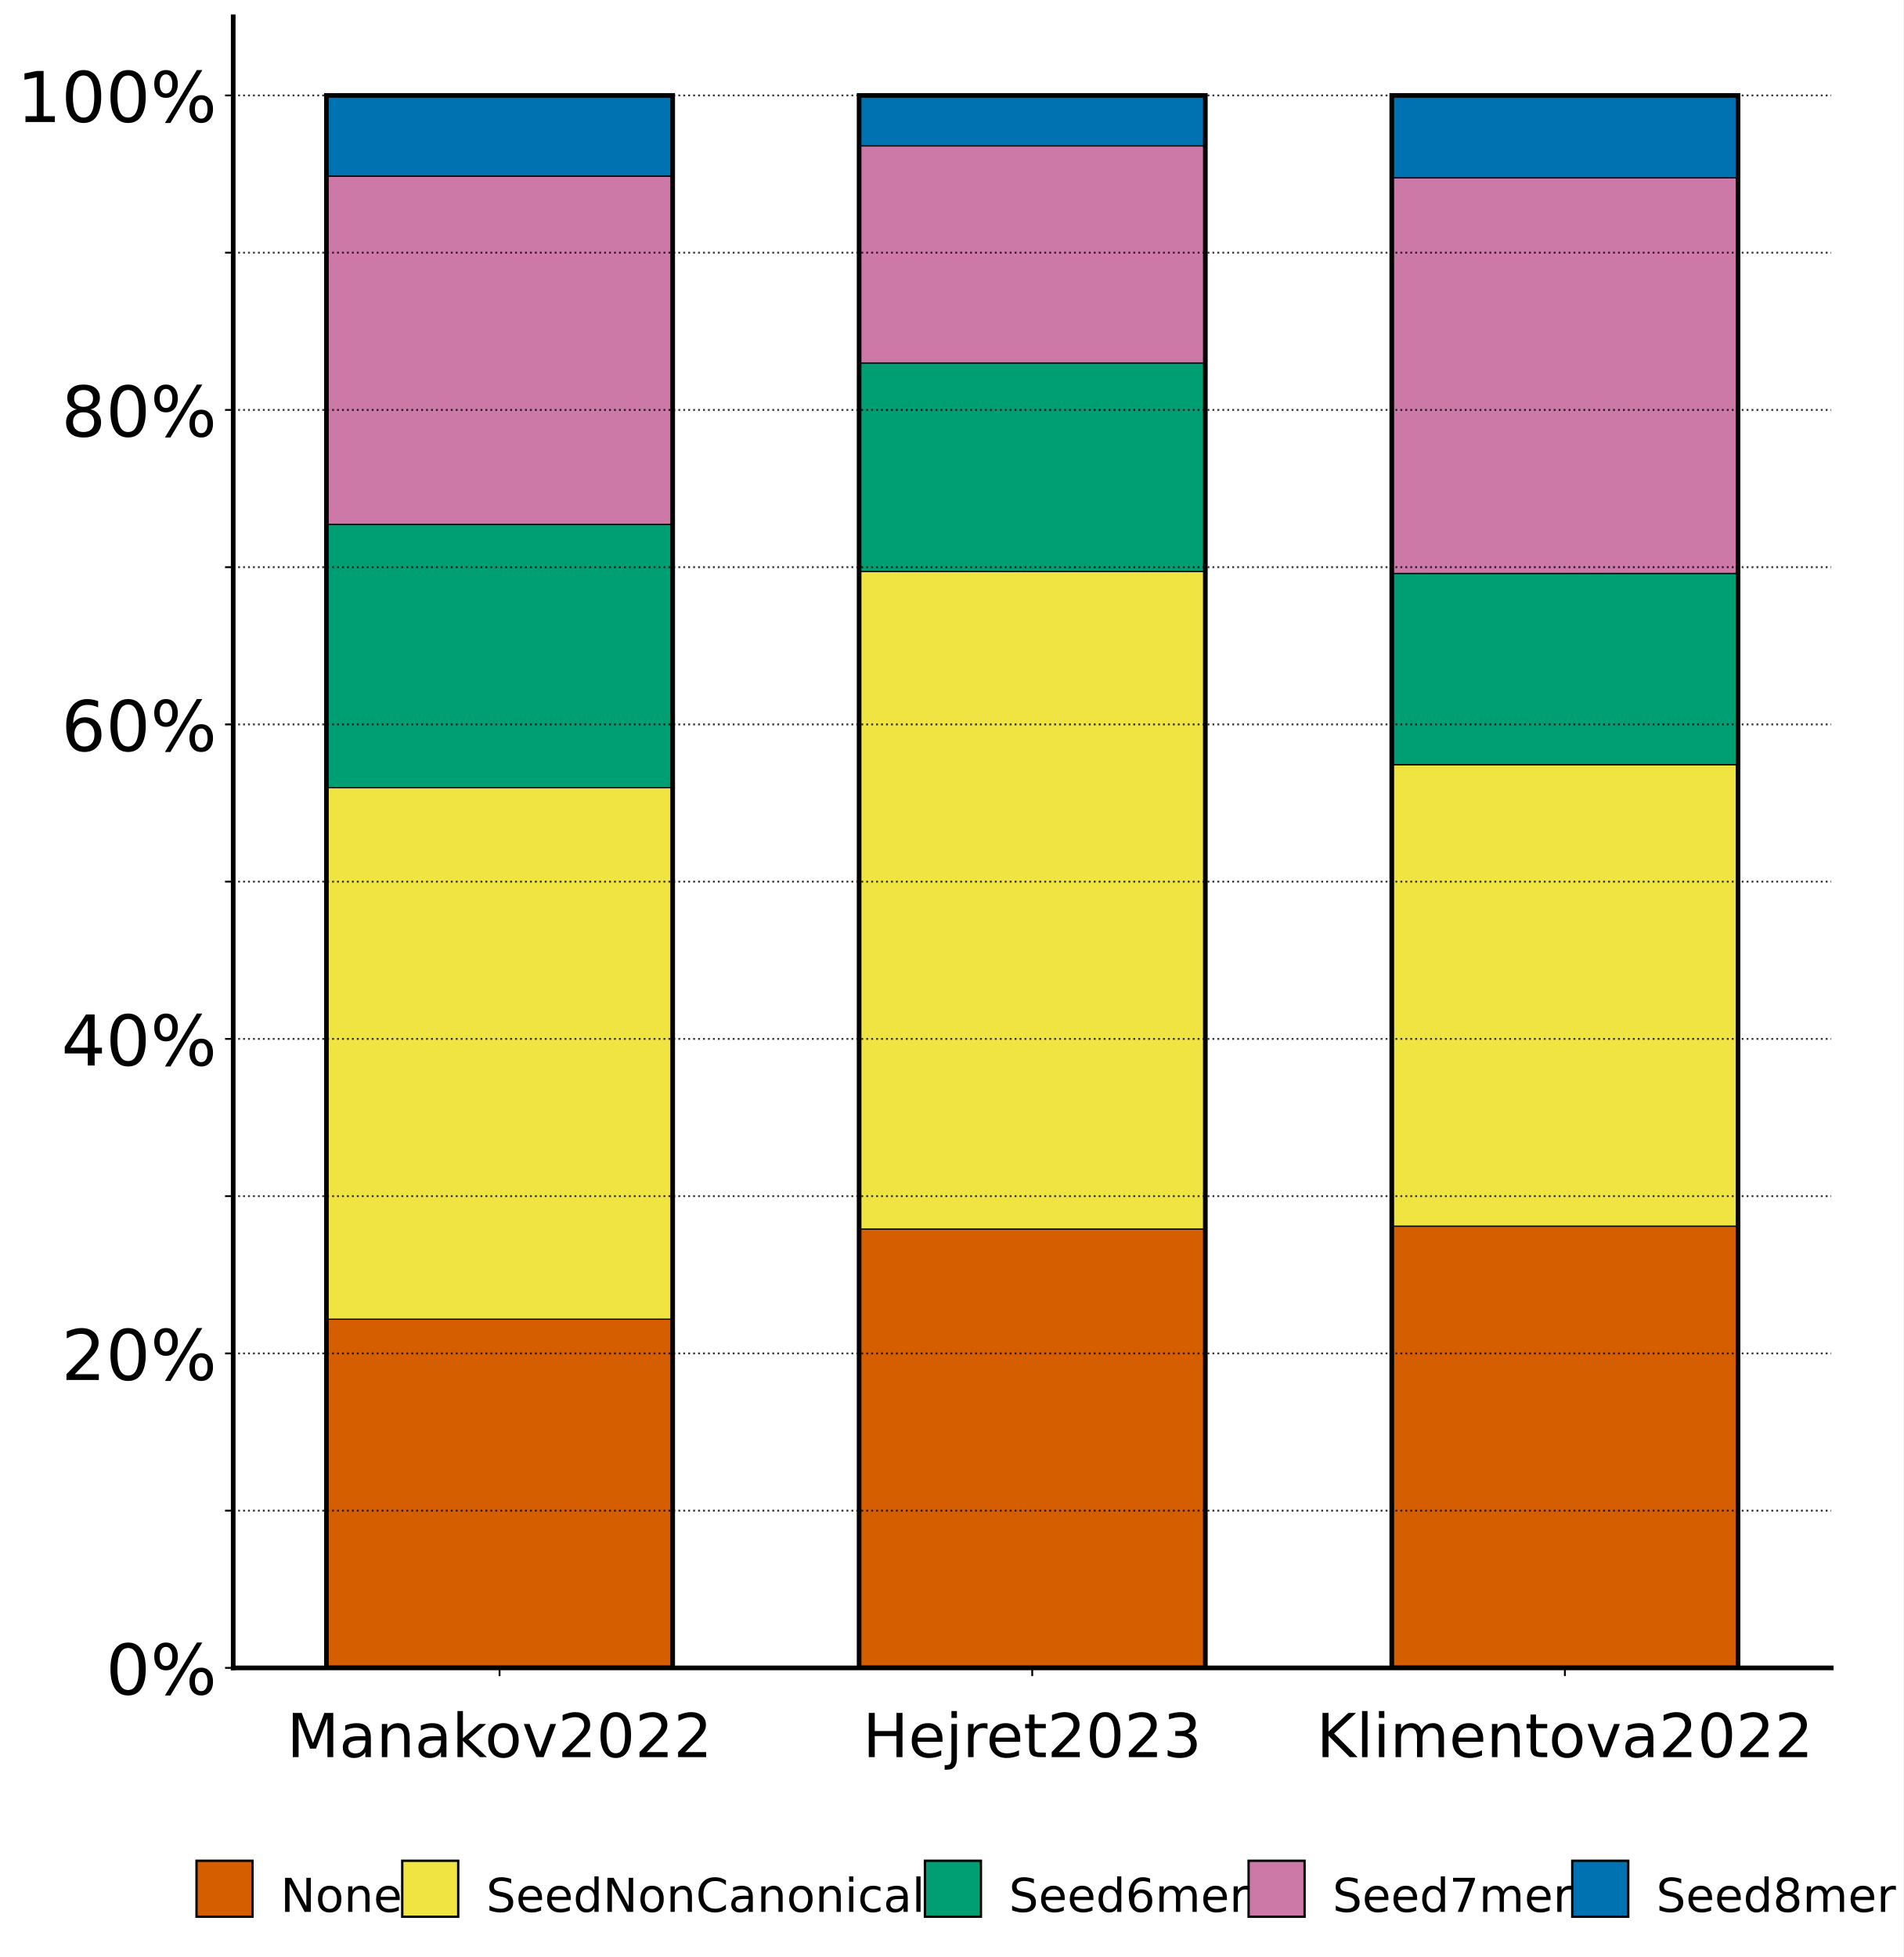
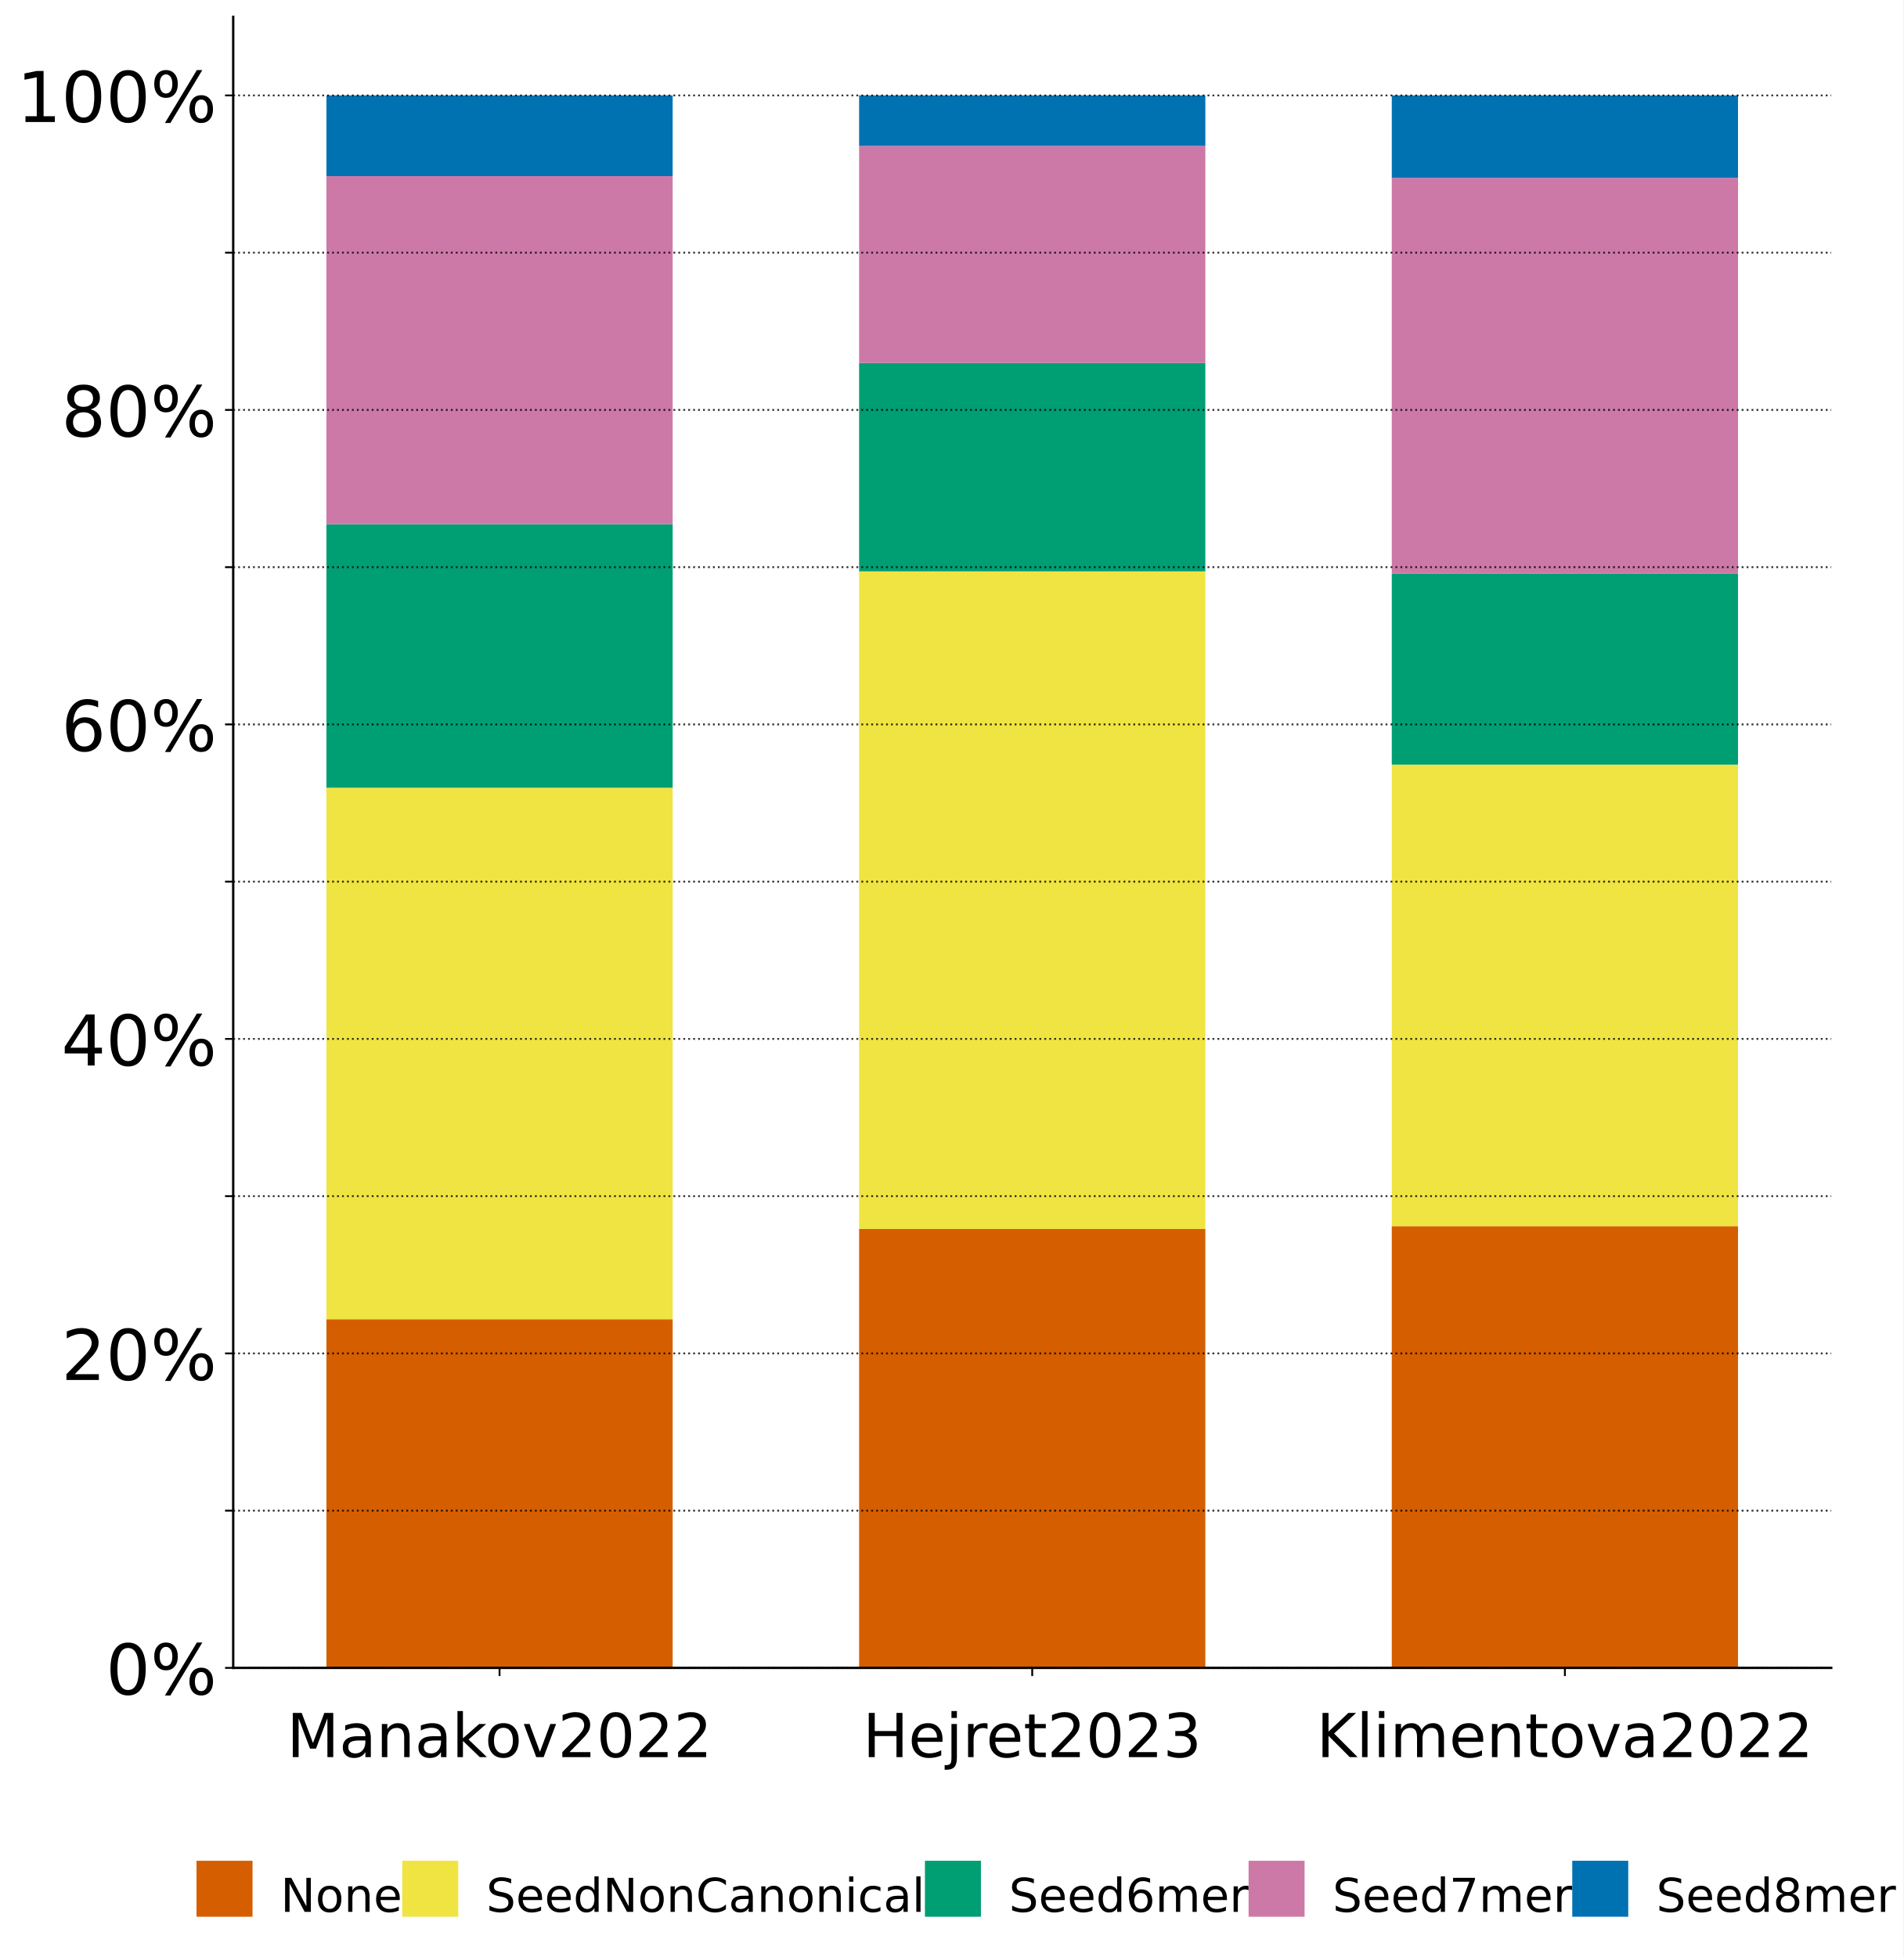
<svg xmlns="http://www.w3.org/2000/svg" xmlns:xlink="http://www.w3.org/1999/xlink" width="815.899pt" height="838.983pt" viewBox="0 0 815.899 838.983" version="1.1">
  <defs>
    <style type="text/css">*{stroke-linejoin: round; stroke-linecap: butt}</style>
  </defs>
  <g id="figure_1">
    <g id="patch_1">
      <path d="M -0 838.983  L 815.899 838.983  L 815.899 0  L -0 0  z " style="fill: #ffffff" />
    </g>
    <g id="axes_1">
      <g id="patch_2">
        <path d="M 99.967 715.04  L 784.972 715.04  L 784.972 7.2  L 99.967 7.2  z " style="fill: #ffffff" />
      </g>
      <g id="patch_3">
-         <path d="M 139.926 715.04  L 288.344 715.04  L 288.344 565.553  L 139.926 565.553  z " clip-path="url(#p07383f4cca)" style="fill: #d55e00; stroke: #000000; stroke-width: 0.5; stroke-linejoin: miter" />
+         <path d="M 139.926 715.04  L 288.344 715.04  L 288.344 565.553  L 139.926 565.553  z " clip-path="url(#p2c44bf4f64)" style="fill: #d55e00" />
      </g>
      <g id="patch_4">
-         <path d="M 368.261 715.04  L 516.679 715.04  L 516.679 526.889  L 368.261 526.889  z " clip-path="url(#p07383f4cca)" style="fill: #d55e00; stroke: #000000; stroke-width: 0.5; stroke-linejoin: miter" />
+         <path d="M 368.261 715.04  L 516.679 715.04  L 516.679 526.889  L 368.261 526.889  z " clip-path="url(#p2c44bf4f64)" style="fill: #d55e00" />
      </g>
      <g id="patch_5">
-         <path d="M 596.596 715.04  L 745.014 715.04  L 745.014 525.661  L 596.596 525.661  z " clip-path="url(#p07383f4cca)" style="fill: #d55e00; stroke: #000000; stroke-width: 0.5; stroke-linejoin: miter" />
+         <path d="M 596.596 715.04  L 745.014 715.04  L 745.014 525.661  L 596.596 525.661  z " clip-path="url(#p2c44bf4f64)" style="fill: #d55e00" />
      </g>
      <g id="patch_6">
-         <path d="M 139.926 565.553  L 288.344 565.553  L 288.344 337.703  L 139.926 337.703  z " clip-path="url(#p07383f4cca)" style="fill: #f0e442; stroke: #000000; stroke-width: 0.5; stroke-linejoin: miter" />
+         <path d="M 139.926 565.553  L 288.344 565.553  L 288.344 337.703  L 139.926 337.703  z " clip-path="url(#p2c44bf4f64)" style="fill: #f0e442" />
      </g>
      <g id="patch_7">
-         <path d="M 368.261 526.889  L 516.679 526.889  L 516.679 244.958  L 368.261 244.958  z " clip-path="url(#p07383f4cca)" style="fill: #f0e442; stroke: #000000; stroke-width: 0.5; stroke-linejoin: miter" />
+         <path d="M 368.261 526.889  L 516.679 526.889  L 516.679 244.958  L 368.261 244.958  z " clip-path="url(#p2c44bf4f64)" style="fill: #f0e442" />
      </g>
      <g id="patch_8">
-         <path d="M 596.596 525.661  L 745.014 525.661  L 745.014 327.802  L 596.596 327.802  z " clip-path="url(#p07383f4cca)" style="fill: #f0e442; stroke: #000000; stroke-width: 0.5; stroke-linejoin: miter" />
+         <path d="M 596.596 525.661  L 745.014 525.661  L 745.014 327.802  L 596.596 327.802  z " clip-path="url(#p2c44bf4f64)" style="fill: #f0e442" />
      </g>
      <g id="patch_9">
-         <path d="M 139.926 337.703  L 288.344 337.703  L 288.344 224.751  L 139.926 224.751  z " clip-path="url(#p07383f4cca)" style="fill: #009e73; stroke: #000000; stroke-width: 0.5; stroke-linejoin: miter" />
+         <path d="M 139.926 337.703  L 288.344 337.703  L 288.344 224.751  L 139.926 224.751  z " clip-path="url(#p2c44bf4f64)" style="fill: #009e73" />
      </g>
      <g id="patch_10">
-         <path d="M 368.261 244.958  L 516.679 244.958  L 516.679 155.593  L 368.261 155.593  z " clip-path="url(#p07383f4cca)" style="fill: #009e73; stroke: #000000; stroke-width: 0.5; stroke-linejoin: miter" />
+         <path d="M 368.261 244.958  L 516.679 244.958  L 516.679 155.593  L 368.261 155.593  z " clip-path="url(#p2c44bf4f64)" style="fill: #009e73" />
      </g>
      <g id="patch_11">
-         <path d="M 596.596 327.802  L 745.014 327.802  L 745.014 245.832  L 596.596 245.832  z " clip-path="url(#p07383f4cca)" style="fill: #009e73; stroke: #000000; stroke-width: 0.5; stroke-linejoin: miter" />
+         <path d="M 596.596 327.802  L 745.014 327.802  L 745.014 245.832  L 596.596 245.832  z " clip-path="url(#p2c44bf4f64)" style="fill: #009e73" />
      </g>
      <g id="patch_12">
-         <path d="M 139.926 224.751  L 288.344 224.751  L 288.344 75.5  L 139.926 75.5  z " clip-path="url(#p07383f4cca)" style="fill: #cc79a7; stroke: #000000; stroke-width: 0.5; stroke-linejoin: miter" />
+         <path d="M 139.926 224.751  L 288.344 224.751  L 288.344 75.5  L 139.926 75.5  z " clip-path="url(#p2c44bf4f64)" style="fill: #cc79a7" />
      </g>
      <g id="patch_13">
-         <path d="M 368.261 155.593  L 516.679 155.593  L 516.679 62.548  L 368.261 62.548  z " clip-path="url(#p07383f4cca)" style="fill: #cc79a7; stroke: #000000; stroke-width: 0.5; stroke-linejoin: miter" />
+         <path d="M 368.261 155.593  L 516.679 155.593  L 516.679 62.548  L 368.261 62.548  z " clip-path="url(#p2c44bf4f64)" style="fill: #cc79a7" />
      </g>
      <g id="patch_14">
-         <path d="M 596.596 245.832  L 745.014 245.832  L 745.014 76.239  L 596.596 76.239  z " clip-path="url(#p07383f4cca)" style="fill: #cc79a7; stroke: #000000; stroke-width: 0.5; stroke-linejoin: miter" />
+         <path d="M 596.596 245.832  L 745.014 245.832  L 745.014 76.239  L 596.596 76.239  z " clip-path="url(#p2c44bf4f64)" style="fill: #cc79a7" />
      </g>
      <g id="patch_15">
-         <path d="M 139.926 75.5  L 288.344 75.5  L 288.344 40.907  L 139.926 40.907  z " clip-path="url(#p07383f4cca)" style="fill: #0072b2; stroke: #000000; stroke-width: 0.5; stroke-linejoin: miter" />
+         <path d="M 139.926 75.5  L 288.344 75.5  L 288.344 40.907  L 139.926 40.907  z " clip-path="url(#p2c44bf4f64)" style="fill: #0072b2" />
      </g>
      <g id="patch_16">
-         <path d="M 368.261 62.548  L 516.679 62.548  L 516.679 40.907  L 368.261 40.907  z " clip-path="url(#p07383f4cca)" style="fill: #0072b2; stroke: #000000; stroke-width: 0.5; stroke-linejoin: miter" />
+         <path d="M 368.261 62.548  L 516.679 62.548  L 516.679 40.907  L 368.261 40.907  z " clip-path="url(#p2c44bf4f64)" style="fill: #0072b2" />
      </g>
      <g id="patch_17">
-         <path d="M 596.596 76.239  L 745.014 76.239  L 745.014 40.907  L 596.596 40.907  z " clip-path="url(#p07383f4cca)" style="fill: #0072b2; stroke: #000000; stroke-width: 0.5; stroke-linejoin: miter" />
+         <path d="M 596.596 76.239  L 745.014 76.239  L 745.014 40.907  L 596.596 40.907  z " clip-path="url(#p2c44bf4f64)" style="fill: #0072b2" />
      </g>
      <g id="patch_18">
-         <path d="M 139.926 715.04  L 288.344 715.04  L 288.344 40.907  L 139.926 40.907  L 139.926 715.04  z " clip-path="url(#p07383f4cca)" style="fill: none; stroke: #000000; stroke-width: 2; stroke-linejoin: miter" />
+         <path d="M 139.926 715.04  L 288.344 715.04  L 288.344 40.907  L 139.926 40.907  L 139.926 715.04  z " clip-path="url(#p2c44bf4f64)" style="fill: none" />
      </g>
      <g id="patch_19">
-         <path d="M 368.261 715.04  L 516.679 715.04  L 516.679 40.907  L 368.261 40.907  L 368.261 715.04  z " clip-path="url(#p07383f4cca)" style="fill: none; stroke: #000000; stroke-width: 2; stroke-linejoin: miter" />
+         <path d="M 368.261 715.04  L 516.679 715.04  L 516.679 40.907  L 368.261 40.907  L 368.261 715.04  z " clip-path="url(#p2c44bf4f64)" style="fill: none" />
      </g>
      <g id="patch_20">
-         <path d="M 596.596 715.04  L 745.014 715.04  L 745.014 40.907  L 596.596 40.907  L 596.596 715.04  z " clip-path="url(#p07383f4cca)" style="fill: none; stroke: #000000; stroke-width: 2; stroke-linejoin: miter" />
+         <path d="M 596.596 715.04  L 745.014 715.04  L 745.014 40.907  L 596.596 40.907  L 596.596 715.04  z " clip-path="url(#p2c44bf4f64)" style="fill: none" />
      </g>
      <g id="matplotlib.axis_1">
        <g id="xtick_1">
          <g id="line2d_1">
            <defs>
-               <path id="m28bfeb051d" d="M 0 0  L 0 3.5  " style="stroke: #000000; stroke-width: 0.8" />
+               <path id="mfa6a28647c" d="M 0 0  L 0 3.5  " style="stroke: #000000; stroke-width: 0.8" />
            </defs>
            <g>
-               <use xlink:href="#m28bfeb051d" x="214.135" y="715.04" style="stroke: #000000; stroke-width: 0.8" />
+               <use xlink:href="#mfa6a28647c" x="214.135" y="715.04" style="stroke: #000000; stroke-width: 0.8" />
            </g>
          </g>
          <g id="text_1">
            <g transform="translate(122.9559 753.2959) scale(0.26 -0.26)">
              <defs>
                <path id="DejaVuSans-4d" d="M 628 4666  L 1569 4666  L 2759 1491  L 3956 4666  L 4897 4666  L 4897 0  L 4281 0  L 4281 4097  L 3078 897  L 2444 897  L 1241 4097  L 1241 0  L 628 0  L 628 4666  z " transform="scale(0.015625)" />
                <path id="DejaVuSans-61" d="M 2194 1759  Q 1497 1759 1228 1600  Q 959 1441 959 1056  Q 959 750 1161 570  Q 1363 391 1709 391  Q 2188 391 2477 730  Q 2766 1069 2766 1631  L 2766 1759  L 2194 1759  z M 3341 1997  L 3341 0  L 2766 0  L 2766 531  Q 2569 213 2275 61  Q 1981 -91 1556 -91  Q 1019 -91 701 211  Q 384 513 384 1019  Q 384 1609 779 1909  Q 1175 2209 1959 2209  L 2766 2209  L 2766 2266  Q 2766 2663 2505 2880  Q 2244 3097 1772 3097  Q 1472 3097 1187 3025  Q 903 2953 641 2809  L 641 3341  Q 956 3463 1253 3523  Q 1550 3584 1831 3584  Q 2591 3584 2966 3190  Q 3341 2797 3341 1997  z " transform="scale(0.015625)" />
                <path id="DejaVuSans-6e" d="M 3513 2113  L 3513 0  L 2938 0  L 2938 2094  Q 2938 2591 2744 2837  Q 2550 3084 2163 3084  Q 1697 3084 1428 2787  Q 1159 2491 1159 1978  L 1159 0  L 581 0  L 581 3500  L 1159 3500  L 1159 2956  Q 1366 3272 1645 3428  Q 1925 3584 2291 3584  Q 2894 3584 3203 3211  Q 3513 2838 3513 2113  z " transform="scale(0.015625)" />
                <path id="DejaVuSans-6b" d="M 581 4863  L 1159 4863  L 1159 1991  L 2875 3500  L 3609 3500  L 1753 1863  L 3688 0  L 2938 0  L 1159 1709  L 1159 0  L 581 0  L 581 4863  z " transform="scale(0.015625)" />
                <path id="DejaVuSans-6f" d="M 1959 3097  Q 1497 3097 1228 2736  Q 959 2375 959 1747  Q 959 1119 1226 758  Q 1494 397 1959 397  Q 2419 397 2687 759  Q 2956 1122 2956 1747  Q 2956 2369 2687 2733  Q 2419 3097 1959 3097  z M 1959 3584  Q 2709 3584 3137 3096  Q 3566 2609 3566 1747  Q 3566 888 3137 398  Q 2709 -91 1959 -91  Q 1206 -91 779 398  Q 353 888 353 1747  Q 353 2609 779 3096  Q 1206 3584 1959 3584  z " transform="scale(0.015625)" />
                <path id="DejaVuSans-76" d="M 191 3500  L 800 3500  L 1894 563  L 2988 3500  L 3597 3500  L 2284 0  L 1503 0  L 191 3500  z " transform="scale(0.015625)" />
                <path id="DejaVuSans-32" d="M 1228 531  L 3431 531  L 3431 0  L 469 0  L 469 531  Q 828 903 1448 1529  Q 2069 2156 2228 2338  Q 2531 2678 2651 2914  Q 2772 3150 2772 3378  Q 2772 3750 2511 3984  Q 2250 4219 1831 4219  Q 1534 4219 1204 4116  Q 875 4013 500 3803  L 500 4441  Q 881 4594 1212 4672  Q 1544 4750 1819 4750  Q 2544 4750 2975 4387  Q 3406 4025 3406 3419  Q 3406 3131 3298 2873  Q 3191 2616 2906 2266  Q 2828 2175 2409 1742  Q 1991 1309 1228 531  z " transform="scale(0.015625)" />
                <path id="DejaVuSans-30" d="M 2034 4250  Q 1547 4250 1301 3770  Q 1056 3291 1056 2328  Q 1056 1369 1301 889  Q 1547 409 2034 409  Q 2525 409 2770 889  Q 3016 1369 3016 2328  Q 3016 3291 2770 3770  Q 2525 4250 2034 4250  z M 2034 4750  Q 2819 4750 3233 4129  Q 3647 3509 3647 2328  Q 3647 1150 3233 529  Q 2819 -91 2034 -91  Q 1250 -91 836 529  Q 422 1150 422 2328  Q 422 3509 836 4129  Q 1250 4750 2034 4750  z " transform="scale(0.015625)" />
              </defs>
              <use xlink:href="#DejaVuSans-4d" />
              <use xlink:href="#DejaVuSans-61" x="86.279" />
              <use xlink:href="#DejaVuSans-6e" x="147.559" />
              <use xlink:href="#DejaVuSans-61" x="210.938" />
              <use xlink:href="#DejaVuSans-6b" x="272.217" />
              <use xlink:href="#DejaVuSans-6f" x="326.502" />
              <use xlink:href="#DejaVuSans-76" x="387.684" />
              <use xlink:href="#DejaVuSans-32" x="446.863" />
              <use xlink:href="#DejaVuSans-30" x="510.486" />
              <use xlink:href="#DejaVuSans-32" x="574.109" />
              <use xlink:href="#DejaVuSans-32" x="637.732" />
            </g>
          </g>
        </g>
        <g id="xtick_2">
          <g id="line2d_2">
            <g>
-               <use xlink:href="#m28bfeb051d" x="442.47" y="715.04" style="stroke: #000000; stroke-width: 0.8" />
+               <use xlink:href="#mfa6a28647c" x="442.47" y="715.04" style="stroke: #000000; stroke-width: 0.8" />
            </g>
          </g>
          <g id="text_2">
            <g transform="translate(369.8505 753.2959) scale(0.26 -0.26)">
              <defs>
                <path id="DejaVuSans-48" d="M 628 4666  L 1259 4666  L 1259 2753  L 3553 2753  L 3553 4666  L 4184 4666  L 4184 0  L 3553 0  L 3553 2222  L 1259 2222  L 1259 0  L 628 0  L 628 4666  z " transform="scale(0.015625)" />
                <path id="DejaVuSans-65" d="M 3597 1894  L 3597 1613  L 953 1613  Q 991 1019 1311 708  Q 1631 397 2203 397  Q 2534 397 2845 478  Q 3156 559 3463 722  L 3463 178  Q 3153 47 2828 -22  Q 2503 -91 2169 -91  Q 1331 -91 842 396  Q 353 884 353 1716  Q 353 2575 817 3079  Q 1281 3584 2069 3584  Q 2775 3584 3186 3129  Q 3597 2675 3597 1894  z M 3022 2063  Q 3016 2534 2758 2815  Q 2500 3097 2075 3097  Q 1594 3097 1305 2825  Q 1016 2553 972 2059  L 3022 2063  z " transform="scale(0.015625)" />
                <path id="DejaVuSans-6a" d="M 603 3500  L 1178 3500  L 1178 -63  Q 1178 -731 923 -1031  Q 669 -1331 103 -1331  L -116 -1331  L -116 -844  L 38 -844  Q 366 -844 484 -692  Q 603 -541 603 -63  L 603 3500  z M 603 4863  L 1178 4863  L 1178 4134  L 603 4134  L 603 4863  z " transform="scale(0.015625)" />
                <path id="DejaVuSans-72" d="M 2631 2963  Q 2534 3019 2420 3045  Q 2306 3072 2169 3072  Q 1681 3072 1420 2755  Q 1159 2438 1159 1844  L 1159 0  L 581 0  L 581 3500  L 1159 3500  L 1159 2956  Q 1341 3275 1631 3429  Q 1922 3584 2338 3584  Q 2397 3584 2469 3576  Q 2541 3569 2628 3553  L 2631 2963  z " transform="scale(0.015625)" />
                <path id="DejaVuSans-74" d="M 1172 4494  L 1172 3500  L 2356 3500  L 2356 3053  L 1172 3053  L 1172 1153  Q 1172 725 1289 603  Q 1406 481 1766 481  L 2356 481  L 2356 0  L 1766 0  Q 1100 0 847 248  Q 594 497 594 1153  L 594 3053  L 172 3053  L 172 3500  L 594 3500  L 594 4494  L 1172 4494  z " transform="scale(0.015625)" />
                <path id="DejaVuSans-33" d="M 2597 2516  Q 3050 2419 3304 2112  Q 3559 1806 3559 1356  Q 3559 666 3084 287  Q 2609 -91 1734 -91  Q 1441 -91 1130 -33  Q 819 25 488 141  L 488 750  Q 750 597 1062 519  Q 1375 441 1716 441  Q 2309 441 2620 675  Q 2931 909 2931 1356  Q 2931 1769 2642 2001  Q 2353 2234 1838 2234  L 1294 2234  L 1294 2753  L 1863 2753  Q 2328 2753 2575 2939  Q 2822 3125 2822 3475  Q 2822 3834 2567 4026  Q 2313 4219 1838 4219  Q 1578 4219 1281 4162  Q 984 4106 628 3988  L 628 4550  Q 988 4650 1302 4700  Q 1616 4750 1894 4750  Q 2613 4750 3031 4423  Q 3450 4097 3450 3541  Q 3450 3153 3228 2886  Q 3006 2619 2597 2516  z " transform="scale(0.015625)" />
              </defs>
              <use xlink:href="#DejaVuSans-48" />
              <use xlink:href="#DejaVuSans-65" x="75.195" />
              <use xlink:href="#DejaVuSans-6a" x="136.719" />
              <use xlink:href="#DejaVuSans-72" x="164.502" />
              <use xlink:href="#DejaVuSans-65" x="203.365" />
              <use xlink:href="#DejaVuSans-74" x="264.889" />
              <use xlink:href="#DejaVuSans-32" x="304.098" />
              <use xlink:href="#DejaVuSans-30" x="367.721" />
              <use xlink:href="#DejaVuSans-32" x="431.344" />
              <use xlink:href="#DejaVuSans-33" x="494.967" />
            </g>
          </g>
        </g>
        <g id="xtick_3">
          <g id="line2d_3">
            <g>
-               <use xlink:href="#m28bfeb051d" x="670.805" y="715.04" style="stroke: #000000; stroke-width: 0.8" />
+               <use xlink:href="#mfa6a28647c" x="670.805" y="715.04" style="stroke: #000000; stroke-width: 0.8" />
            </g>
          </g>
          <g id="text_3">
            <g transform="translate(564.3591 753.2959) scale(0.26 -0.26)">
              <defs>
                <path id="DejaVuSans-4b" d="M 628 4666  L 1259 4666  L 1259 2694  L 3353 4666  L 4166 4666  L 1850 2491  L 4331 0  L 3500 0  L 1259 2247  L 1259 0  L 628 0  L 628 4666  z " transform="scale(0.015625)" />
                <path id="DejaVuSans-6c" d="M 603 4863  L 1178 4863  L 1178 0  L 603 0  L 603 4863  z " transform="scale(0.015625)" />
                <path id="DejaVuSans-69" d="M 603 3500  L 1178 3500  L 1178 0  L 603 0  L 603 3500  z M 603 4863  L 1178 4863  L 1178 4134  L 603 4134  L 603 4863  z " transform="scale(0.015625)" />
                <path id="DejaVuSans-6d" d="M 3328 2828  Q 3544 3216 3844 3400  Q 4144 3584 4550 3584  Q 5097 3584 5394 3201  Q 5691 2819 5691 2113  L 5691 0  L 5113 0  L 5113 2094  Q 5113 2597 4934 2840  Q 4756 3084 4391 3084  Q 3944 3084 3684 2787  Q 3425 2491 3425 1978  L 3425 0  L 2847 0  L 2847 2094  Q 2847 2600 2669 2842  Q 2491 3084 2119 3084  Q 1678 3084 1418 2786  Q 1159 2488 1159 1978  L 1159 0  L 581 0  L 581 3500  L 1159 3500  L 1159 2956  Q 1356 3278 1631 3431  Q 1906 3584 2284 3584  Q 2666 3584 2933 3390  Q 3200 3197 3328 2828  z " transform="scale(0.015625)" />
              </defs>
              <use xlink:href="#DejaVuSans-4b" />
              <use xlink:href="#DejaVuSans-6c" x="65.576" />
              <use xlink:href="#DejaVuSans-69" x="93.359" />
              <use xlink:href="#DejaVuSans-6d" x="121.143" />
              <use xlink:href="#DejaVuSans-65" x="218.555" />
              <use xlink:href="#DejaVuSans-6e" x="280.078" />
              <use xlink:href="#DejaVuSans-74" x="343.457" />
              <use xlink:href="#DejaVuSans-6f" x="382.666" />
              <use xlink:href="#DejaVuSans-76" x="443.848" />
              <use xlink:href="#DejaVuSans-61" x="503.027" />
              <use xlink:href="#DejaVuSans-32" x="564.307" />
              <use xlink:href="#DejaVuSans-30" x="627.93" />
              <use xlink:href="#DejaVuSans-32" x="691.553" />
              <use xlink:href="#DejaVuSans-32" x="755.176" />
            </g>
          </g>
        </g>
      </g>
      <g id="matplotlib.axis_2">
        <g id="ytick_1">
          <g id="line2d_4">
-             <path d="M 99.967 715.04  L 784.972 715.04  " clip-path="url(#p07383f4cca)" style="fill: none; stroke-dasharray: 0.8,1.32; stroke-dashoffset: 0; stroke: #000000; stroke-opacity: 0.8; stroke-width: 0.8" />
+             <path d="M 99.967 715.04  L 784.972 715.04  " clip-path="url(#p2c44bf4f64)" style="fill: none; stroke-dasharray: 0.8,1.32; stroke-dashoffset: 0; stroke: #000000; stroke-opacity: 0.8; stroke-width: 0.8" />
          </g>
          <g id="line2d_5">
            <defs>
-               <path id="m422c03e1e9" d="M 0 0  L -3.5 0  " style="stroke: #000000; stroke-width: 0.8" />
+               <path id="md8d5dfe913" d="M 0 0  L -3.5 0  " style="stroke: #000000; stroke-width: 0.8" />
            </defs>
            <g>
-               <use xlink:href="#m422c03e1e9" x="99.967" y="715.04" style="stroke: #000000; stroke-width: 0.8" />
+               <use xlink:href="#md8d5dfe913" x="99.967" y="715.04" style="stroke: #000000; stroke-width: 0.8" />
            </g>
          </g>
          <g id="text_4">
            <g transform="translate(45.375 726.4377) scale(0.3 -0.3)">
              <defs>
                <path id="DejaVuSans-25" d="M 4653 2053  Q 4381 2053 4226 1822  Q 4072 1591 4072 1178  Q 4072 772 4226 539  Q 4381 306 4653 306  Q 4919 306 5073 539  Q 5228 772 5228 1178  Q 5228 1588 5073 1820  Q 4919 2053 4653 2053  z M 4653 2450  Q 5147 2450 5437 2106  Q 5728 1763 5728 1178  Q 5728 594 5436 251  Q 5144 -91 4653 -91  Q 4153 -91 3862 251  Q 3572 594 3572 1178  Q 3572 1766 3864 2108  Q 4156 2450 4653 2450  z M 1428 4353  Q 1159 4353 1004 4120  Q 850 3888 850 3481  Q 850 3069 1003 2837  Q 1156 2606 1428 2606  Q 1700 2606 1854 2837  Q 2009 3069 2009 3481  Q 2009 3884 1853 4118  Q 1697 4353 1428 4353  z M 4250 4750  L 4750 4750  L 1831 -91  L 1331 -91  L 4250 4750  z M 1428 4750  Q 1922 4750 2215 4408  Q 2509 4066 2509 3481  Q 2509 2891 2217 2550  Q 1925 2209 1428 2209  Q 931 2209 642 2551  Q 353 2894 353 3481  Q 353 4063 643 4406  Q 934 4750 1428 4750  z " transform="scale(0.015625)" />
              </defs>
              <use xlink:href="#DejaVuSans-30" />
              <use xlink:href="#DejaVuSans-25" x="63.623" />
            </g>
          </g>
        </g>
        <g id="ytick_2">
          <g id="line2d_6">
-             <path d="M 99.967 647.627  L 784.972 647.627  " clip-path="url(#p07383f4cca)" style="fill: none; stroke-dasharray: 0.8,1.32; stroke-dashoffset: 0; stroke: #000000; stroke-opacity: 0.8; stroke-width: 0.8" />
+             <path d="M 99.967 647.627  L 784.972 647.627  " clip-path="url(#p2c44bf4f64)" style="fill: none; stroke-dasharray: 0.8,1.32; stroke-dashoffset: 0; stroke: #000000; stroke-opacity: 0.8; stroke-width: 0.8" />
          </g>
          <g id="line2d_7">
            <g>
-               <use xlink:href="#m422c03e1e9" x="99.967" y="647.627" style="stroke: #000000; stroke-width: 0.8" />
+               <use xlink:href="#md8d5dfe913" x="99.967" y="647.627" style="stroke: #000000; stroke-width: 0.8" />
            </g>
          </g>
        </g>
        <g id="ytick_3">
          <g id="line2d_8">
-             <path d="M 99.967 580.213  L 784.972 580.213  " clip-path="url(#p07383f4cca)" style="fill: none; stroke-dasharray: 0.8,1.32; stroke-dashoffset: 0; stroke: #000000; stroke-opacity: 0.8; stroke-width: 0.8" />
+             <path d="M 99.967 580.213  L 784.972 580.213  " clip-path="url(#p2c44bf4f64)" style="fill: none; stroke-dasharray: 0.8,1.32; stroke-dashoffset: 0; stroke: #000000; stroke-opacity: 0.8; stroke-width: 0.8" />
          </g>
          <g id="line2d_9">
            <g>
-               <use xlink:href="#m422c03e1e9" x="99.967" y="580.213" style="stroke: #000000; stroke-width: 0.8" />
+               <use xlink:href="#md8d5dfe913" x="99.967" y="580.213" style="stroke: #000000; stroke-width: 0.8" />
            </g>
          </g>
          <g id="text_5">
            <g transform="translate(26.2875 591.611) scale(0.3 -0.3)">
              <use xlink:href="#DejaVuSans-32" />
              <use xlink:href="#DejaVuSans-30" x="63.623" />
              <use xlink:href="#DejaVuSans-25" x="127.246" />
            </g>
          </g>
        </g>
        <g id="ytick_4">
          <g id="line2d_10">
-             <path d="M 99.967 512.8  L 784.972 512.8  " clip-path="url(#p07383f4cca)" style="fill: none; stroke-dasharray: 0.8,1.32; stroke-dashoffset: 0; stroke: #000000; stroke-opacity: 0.8; stroke-width: 0.8" />
+             <path d="M 99.967 512.8  L 784.972 512.8  " clip-path="url(#p2c44bf4f64)" style="fill: none; stroke-dasharray: 0.8,1.32; stroke-dashoffset: 0; stroke: #000000; stroke-opacity: 0.8; stroke-width: 0.8" />
          </g>
          <g id="line2d_11">
            <g>
-               <use xlink:href="#m422c03e1e9" x="99.967" y="512.8" style="stroke: #000000; stroke-width: 0.8" />
+               <use xlink:href="#md8d5dfe913" x="99.967" y="512.8" style="stroke: #000000; stroke-width: 0.8" />
            </g>
          </g>
        </g>
        <g id="ytick_5">
          <g id="line2d_12">
-             <path d="M 99.967 445.387  L 784.972 445.387  " clip-path="url(#p07383f4cca)" style="fill: none; stroke-dasharray: 0.8,1.32; stroke-dashoffset: 0; stroke: #000000; stroke-opacity: 0.8; stroke-width: 0.8" />
+             <path d="M 99.967 445.387  L 784.972 445.387  " clip-path="url(#p2c44bf4f64)" style="fill: none; stroke-dasharray: 0.8,1.32; stroke-dashoffset: 0; stroke: #000000; stroke-opacity: 0.8; stroke-width: 0.8" />
          </g>
          <g id="line2d_13">
            <g>
-               <use xlink:href="#m422c03e1e9" x="99.967" y="445.387" style="stroke: #000000; stroke-width: 0.8" />
+               <use xlink:href="#md8d5dfe913" x="99.967" y="445.387" style="stroke: #000000; stroke-width: 0.8" />
            </g>
          </g>
          <g id="text_6">
            <g transform="translate(26.2875 456.7843) scale(0.3 -0.3)">
              <defs>
                <path id="DejaVuSans-34" d="M 2419 4116  L 825 1625  L 2419 1625  L 2419 4116  z M 2253 4666  L 3047 4666  L 3047 1625  L 3713 1625  L 3713 1100  L 3047 1100  L 3047 0  L 2419 0  L 2419 1100  L 313 1100  L 313 1709  L 2253 4666  z " transform="scale(0.015625)" />
              </defs>
              <use xlink:href="#DejaVuSans-34" />
              <use xlink:href="#DejaVuSans-30" x="63.623" />
              <use xlink:href="#DejaVuSans-25" x="127.246" />
            </g>
          </g>
        </g>
        <g id="ytick_6">
          <g id="line2d_14">
-             <path d="M 99.967 377.973  L 784.972 377.973  " clip-path="url(#p07383f4cca)" style="fill: none; stroke-dasharray: 0.8,1.32; stroke-dashoffset: 0; stroke: #000000; stroke-opacity: 0.8; stroke-width: 0.8" />
+             <path d="M 99.967 377.973  L 784.972 377.973  " clip-path="url(#p2c44bf4f64)" style="fill: none; stroke-dasharray: 0.8,1.32; stroke-dashoffset: 0; stroke: #000000; stroke-opacity: 0.8; stroke-width: 0.8" />
          </g>
          <g id="line2d_15">
            <g>
-               <use xlink:href="#m422c03e1e9" x="99.967" y="377.973" style="stroke: #000000; stroke-width: 0.8" />
+               <use xlink:href="#md8d5dfe913" x="99.967" y="377.973" style="stroke: #000000; stroke-width: 0.8" />
            </g>
          </g>
        </g>
        <g id="ytick_7">
          <g id="line2d_16">
-             <path d="M 99.967 310.56  L 784.972 310.56  " clip-path="url(#p07383f4cca)" style="fill: none; stroke-dasharray: 0.8,1.32; stroke-dashoffset: 0; stroke: #000000; stroke-opacity: 0.8; stroke-width: 0.8" />
+             <path d="M 99.967 310.56  L 784.972 310.56  " clip-path="url(#p2c44bf4f64)" style="fill: none; stroke-dasharray: 0.8,1.32; stroke-dashoffset: 0; stroke: #000000; stroke-opacity: 0.8; stroke-width: 0.8" />
          </g>
          <g id="line2d_17">
            <g>
-               <use xlink:href="#m422c03e1e9" x="99.967" y="310.56" style="stroke: #000000; stroke-width: 0.8" />
+               <use xlink:href="#md8d5dfe913" x="99.967" y="310.56" style="stroke: #000000; stroke-width: 0.8" />
            </g>
          </g>
          <g id="text_7">
            <g transform="translate(26.2875 321.9577) scale(0.3 -0.3)">
              <defs>
                <path id="DejaVuSans-36" d="M 2113 2584  Q 1688 2584 1439 2293  Q 1191 2003 1191 1497  Q 1191 994 1439 701  Q 1688 409 2113 409  Q 2538 409 2786 701  Q 3034 994 3034 1497  Q 3034 2003 2786 2293  Q 2538 2584 2113 2584  z M 3366 4563  L 3366 3988  Q 3128 4100 2886 4159  Q 2644 4219 2406 4219  Q 1781 4219 1451 3797  Q 1122 3375 1075 2522  Q 1259 2794 1537 2939  Q 1816 3084 2150 3084  Q 2853 3084 3261 2657  Q 3669 2231 3669 1497  Q 3669 778 3244 343  Q 2819 -91 2113 -91  Q 1303 -91 875 529  Q 447 1150 447 2328  Q 447 3434 972 4092  Q 1497 4750 2381 4750  Q 2619 4750 2861 4703  Q 3103 4656 3366 4563  z " transform="scale(0.015625)" />
              </defs>
              <use xlink:href="#DejaVuSans-36" />
              <use xlink:href="#DejaVuSans-30" x="63.623" />
              <use xlink:href="#DejaVuSans-25" x="127.246" />
            </g>
          </g>
        </g>
        <g id="ytick_8">
          <g id="line2d_18">
-             <path d="M 99.967 243.147  L 784.972 243.147  " clip-path="url(#p07383f4cca)" style="fill: none; stroke-dasharray: 0.8,1.32; stroke-dashoffset: 0; stroke: #000000; stroke-opacity: 0.8; stroke-width: 0.8" />
+             <path d="M 99.967 243.147  L 784.972 243.147  " clip-path="url(#p2c44bf4f64)" style="fill: none; stroke-dasharray: 0.8,1.32; stroke-dashoffset: 0; stroke: #000000; stroke-opacity: 0.8; stroke-width: 0.8" />
          </g>
          <g id="line2d_19">
            <g>
-               <use xlink:href="#m422c03e1e9" x="99.967" y="243.147" style="stroke: #000000; stroke-width: 0.8" />
+               <use xlink:href="#md8d5dfe913" x="99.967" y="243.147" style="stroke: #000000; stroke-width: 0.8" />
            </g>
          </g>
        </g>
        <g id="ytick_9">
          <g id="line2d_20">
-             <path d="M 99.967 175.733  L 784.972 175.733  " clip-path="url(#p07383f4cca)" style="fill: none; stroke-dasharray: 0.8,1.32; stroke-dashoffset: 0; stroke: #000000; stroke-opacity: 0.8; stroke-width: 0.8" />
+             <path d="M 99.967 175.733  L 784.972 175.733  " clip-path="url(#p2c44bf4f64)" style="fill: none; stroke-dasharray: 0.8,1.32; stroke-dashoffset: 0; stroke: #000000; stroke-opacity: 0.8; stroke-width: 0.8" />
          </g>
          <g id="line2d_21">
            <g>
-               <use xlink:href="#m422c03e1e9" x="99.967" y="175.733" style="stroke: #000000; stroke-width: 0.8" />
+               <use xlink:href="#md8d5dfe913" x="99.967" y="175.733" style="stroke: #000000; stroke-width: 0.8" />
            </g>
          </g>
          <g id="text_8">
            <g transform="translate(26.2875 187.131) scale(0.3 -0.3)">
              <defs>
                <path id="DejaVuSans-38" d="M 2034 2216  Q 1584 2216 1326 1975  Q 1069 1734 1069 1313  Q 1069 891 1326 650  Q 1584 409 2034 409  Q 2484 409 2743 651  Q 3003 894 3003 1313  Q 3003 1734 2745 1975  Q 2488 2216 2034 2216  z M 1403 2484  Q 997 2584 770 2862  Q 544 3141 544 3541  Q 544 4100 942 4425  Q 1341 4750 2034 4750  Q 2731 4750 3128 4425  Q 3525 4100 3525 3541  Q 3525 3141 3298 2862  Q 3072 2584 2669 2484  Q 3125 2378 3379 2068  Q 3634 1759 3634 1313  Q 3634 634 3220 271  Q 2806 -91 2034 -91  Q 1263 -91 848 271  Q 434 634 434 1313  Q 434 1759 690 2068  Q 947 2378 1403 2484  z M 1172 3481  Q 1172 3119 1398 2916  Q 1625 2713 2034 2713  Q 2441 2713 2670 2916  Q 2900 3119 2900 3481  Q 2900 3844 2670 4047  Q 2441 4250 2034 4250  Q 1625 4250 1398 4047  Q 1172 3844 1172 3481  z " transform="scale(0.015625)" />
              </defs>
              <use xlink:href="#DejaVuSans-38" />
              <use xlink:href="#DejaVuSans-30" x="63.623" />
              <use xlink:href="#DejaVuSans-25" x="127.246" />
            </g>
          </g>
        </g>
        <g id="ytick_10">
          <g id="line2d_22">
-             <path d="M 99.967 108.32  L 784.972 108.32  " clip-path="url(#p07383f4cca)" style="fill: none; stroke-dasharray: 0.8,1.32; stroke-dashoffset: 0; stroke: #000000; stroke-opacity: 0.8; stroke-width: 0.8" />
+             <path d="M 99.967 108.32  L 784.972 108.32  " clip-path="url(#p2c44bf4f64)" style="fill: none; stroke-dasharray: 0.8,1.32; stroke-dashoffset: 0; stroke: #000000; stroke-opacity: 0.8; stroke-width: 0.8" />
          </g>
          <g id="line2d_23">
            <g>
-               <use xlink:href="#m422c03e1e9" x="99.967" y="108.32" style="stroke: #000000; stroke-width: 0.8" />
+               <use xlink:href="#md8d5dfe913" x="99.967" y="108.32" style="stroke: #000000; stroke-width: 0.8" />
            </g>
          </g>
        </g>
        <g id="ytick_11">
          <g id="line2d_24">
-             <path d="M 99.967 40.907  L 784.972 40.907  " clip-path="url(#p07383f4cca)" style="fill: none; stroke-dasharray: 0.8,1.32; stroke-dashoffset: 0; stroke: #000000; stroke-opacity: 0.8; stroke-width: 0.8" />
+             <path d="M 99.967 40.907  L 784.972 40.907  " clip-path="url(#p2c44bf4f64)" style="fill: none; stroke-dasharray: 0.8,1.32; stroke-dashoffset: 0; stroke: #000000; stroke-opacity: 0.8; stroke-width: 0.8" />
          </g>
          <g id="line2d_25">
            <g>
-               <use xlink:href="#m422c03e1e9" x="99.967" y="40.907" style="stroke: #000000; stroke-width: 0.8" />
+               <use xlink:href="#md8d5dfe913" x="99.967" y="40.907" style="stroke: #000000; stroke-width: 0.8" />
            </g>
          </g>
          <g id="text_9">
            <g transform="translate(7.2 52.30432) scale(0.3 -0.3)">
              <defs>
                <path id="DejaVuSans-31" d="M 794 531  L 1825 531  L 1825 4091  L 703 3866  L 703 4441  L 1819 4666  L 2450 4666  L 2450 531  L 3481 531  L 3481 0  L 794 0  L 794 531  z " transform="scale(0.015625)" />
              </defs>
              <use xlink:href="#DejaVuSans-31" />
              <use xlink:href="#DejaVuSans-30" x="63.623" />
              <use xlink:href="#DejaVuSans-30" x="127.246" />
              <use xlink:href="#DejaVuSans-25" x="190.869" />
            </g>
          </g>
        </g>
      </g>
      <g id="patch_21">
-         <path d="M 99.967 715.04  L 99.967 7.2  " style="fill: none; stroke: #000000; stroke-width: 2; stroke-linejoin: miter; stroke-linecap: square" />
+         <path d="M 99.967 715.04  L 99.967 7.2  " style="fill: none; stroke: #000000; stroke-linejoin: miter; stroke-linecap: square" />
      </g>
      <g id="patch_22">
-         <path d="M 99.967 715.04  L 784.972 715.04  " style="fill: none; stroke: #000000; stroke-width: 2; stroke-linejoin: miter; stroke-linecap: square" />
+         <path d="M 99.967 715.04  L 784.972 715.04  " style="fill: none; stroke: #000000; stroke-linejoin: miter; stroke-linecap: square" />
      </g>
      <g id="legend_1">
        <g id="patch_23">
          <path d="M 80.24 831.783  L 804.699 831.783  Q 808.699 831.783 808.699 827.783  L 808.699 799.824  Q 808.699 795.824 804.699 795.824  L 80.24 795.824  Q 76.24 795.824 76.24 799.824  L 76.24 827.783  Q 76.24 831.783 80.24 831.783  z " style="fill: #ffffff; opacity: 0.8" />
        </g>
        <g id="patch_24">
-           <path d="M 84.24 821.724  L 108.24 821.724  L 108.24 797.724  L 84.24 797.724  z " style="fill: #d55e00; stroke: #000000; stroke-linejoin: miter" />
+           <path d="M 84.24 821.724  L 108.24 821.724  L 108.24 797.724  L 84.24 797.724  z " style="fill: #d55e00" />
        </g>
        <g id="text_10">
          <g transform="translate(120.24 819.624) scale(0.2 -0.2)">
            <defs>
              <path id="DejaVuSans-4e" d="M 628 4666  L 1478 4666  L 3547 763  L 3547 4666  L 4159 4666  L 4159 0  L 3309 0  L 1241 3903  L 1241 0  L 628 0  L 628 4666  z " transform="scale(0.015625)" />
            </defs>
            <use xlink:href="#DejaVuSans-4e" />
            <use xlink:href="#DejaVuSans-6f" x="74.805" />
            <use xlink:href="#DejaVuSans-6e" x="135.986" />
            <use xlink:href="#DejaVuSans-65" x="199.365" />
          </g>
        </g>
        <g id="patch_25">
-           <path d="M 172.421 821.724  L 196.421 821.724  L 196.421 797.724  L 172.421 797.724  z " style="fill: #f0e442; stroke: #000000; stroke-linejoin: miter" />
+           <path d="M 172.421 821.724  L 196.421 821.724  L 196.421 797.724  L 172.421 797.724  z " style="fill: #f0e442" />
        </g>
        <g id="text_11">
          <g transform="translate(208.4212 819.624) scale(0.2 -0.2)">
            <defs>
              <path id="DejaVuSans-53" d="M 3425 4513  L 3425 3897  Q 3066 4069 2747 4153  Q 2428 4238 2131 4238  Q 1616 4238 1336 4038  Q 1056 3838 1056 3469  Q 1056 3159 1242 3001  Q 1428 2844 1947 2747  L 2328 2669  Q 3034 2534 3370 2195  Q 3706 1856 3706 1288  Q 3706 609 3251 259  Q 2797 -91 1919 -91  Q 1588 -91 1214 -16  Q 841 59 441 206  L 441 856  Q 825 641 1194 531  Q 1563 422 1919 422  Q 2459 422 2753 634  Q 3047 847 3047 1241  Q 3047 1584 2836 1778  Q 2625 1972 2144 2069  L 1759 2144  Q 1053 2284 737 2584  Q 422 2884 422 3419  Q 422 4038 858 4394  Q 1294 4750 2059 4750  Q 2388 4750 2728 4690  Q 3069 4631 3425 4513  z " transform="scale(0.015625)" />
              <path id="DejaVuSans-64" d="M 2906 2969  L 2906 4863  L 3481 4863  L 3481 0  L 2906 0  L 2906 525  Q 2725 213 2448 61  Q 2172 -91 1784 -91  Q 1150 -91 751 415  Q 353 922 353 1747  Q 353 2572 751 3078  Q 1150 3584 1784 3584  Q 2172 3584 2448 3432  Q 2725 3281 2906 2969  z M 947 1747  Q 947 1113 1208 752  Q 1469 391 1925 391  Q 2381 391 2643 752  Q 2906 1113 2906 1747  Q 2906 2381 2643 2742  Q 2381 3103 1925 3103  Q 1469 3103 1208 2742  Q 947 2381 947 1747  z " transform="scale(0.015625)" />
              <path id="DejaVuSans-43" d="M 4122 4306  L 4122 3641  Q 3803 3938 3442 4084  Q 3081 4231 2675 4231  Q 1875 4231 1450 3742  Q 1025 3253 1025 2328  Q 1025 1406 1450 917  Q 1875 428 2675 428  Q 3081 428 3442 575  Q 3803 722 4122 1019  L 4122 359  Q 3791 134 3420 21  Q 3050 -91 2638 -91  Q 1578 -91 968 557  Q 359 1206 359 2328  Q 359 3453 968 4101  Q 1578 4750 2638 4750  Q 3056 4750 3426 4639  Q 3797 4528 4122 4306  z " transform="scale(0.015625)" />
              <path id="DejaVuSans-63" d="M 3122 3366  L 3122 2828  Q 2878 2963 2633 3030  Q 2388 3097 2138 3097  Q 1578 3097 1268 2742  Q 959 2388 959 1747  Q 959 1106 1268 751  Q 1578 397 2138 397  Q 2388 397 2633 464  Q 2878 531 3122 666  L 3122 134  Q 2881 22 2623 -34  Q 2366 -91 2075 -91  Q 1284 -91 818 406  Q 353 903 353 1747  Q 353 2603 823 3093  Q 1294 3584 2113 3584  Q 2378 3584 2631 3529  Q 2884 3475 3122 3366  z " transform="scale(0.015625)" />
            </defs>
            <use xlink:href="#DejaVuSans-53" />
            <use xlink:href="#DejaVuSans-65" x="63.477" />
            <use xlink:href="#DejaVuSans-65" x="125" />
            <use xlink:href="#DejaVuSans-64" x="186.523" />
            <use xlink:href="#DejaVuSans-4e" x="250" />
            <use xlink:href="#DejaVuSans-6f" x="324.805" />
            <use xlink:href="#DejaVuSans-6e" x="385.986" />
            <use xlink:href="#DejaVuSans-43" x="449.365" />
            <use xlink:href="#DejaVuSans-61" x="519.189" />
            <use xlink:href="#DejaVuSans-6e" x="580.469" />
            <use xlink:href="#DejaVuSans-6f" x="643.848" />
            <use xlink:href="#DejaVuSans-6e" x="705.029" />
            <use xlink:href="#DejaVuSans-69" x="768.408" />
            <use xlink:href="#DejaVuSans-63" x="796.191" />
            <use xlink:href="#DejaVuSans-61" x="851.172" />
            <use xlink:href="#DejaVuSans-6c" x="912.451" />
          </g>
        </g>
        <g id="patch_26">
-           <path d="M 396.478 821.724  L 420.478 821.724  L 420.478 797.724  L 396.478 797.724  z " style="fill: #009e73; stroke: #000000; stroke-linejoin: miter" />
+           <path d="M 396.478 821.724  L 420.478 821.724  L 420.478 797.724  L 396.478 797.724  z " style="fill: #009e73" />
        </g>
        <g id="text_12">
          <g transform="translate(432.4775 819.624) scale(0.2 -0.2)">
            <use xlink:href="#DejaVuSans-53" />
            <use xlink:href="#DejaVuSans-65" x="63.477" />
            <use xlink:href="#DejaVuSans-65" x="125" />
            <use xlink:href="#DejaVuSans-64" x="186.523" />
            <use xlink:href="#DejaVuSans-36" x="250" />
            <use xlink:href="#DejaVuSans-6d" x="313.623" />
            <use xlink:href="#DejaVuSans-65" x="411.035" />
            <use xlink:href="#DejaVuSans-72" x="472.559" />
          </g>
        </g>
        <g id="patch_27">
-           <path d="M 535.218 821.724  L 559.218 821.724  L 559.218 797.724  L 535.218 797.724  z " style="fill: #cc79a7; stroke: #000000; stroke-linejoin: miter" />
+           <path d="M 535.218 821.724  L 559.218 821.724  L 559.218 797.724  L 535.218 797.724  z " style="fill: #cc79a7" />
        </g>
        <g id="text_13">
          <g transform="translate(571.2181 819.624) scale(0.2 -0.2)">
            <defs>
              <path id="DejaVuSans-37" d="M 525 4666  L 3525 4666  L 3525 4397  L 1831 0  L 1172 0  L 2766 4134  L 525 4134  L 525 4666  z " transform="scale(0.015625)" />
            </defs>
            <use xlink:href="#DejaVuSans-53" />
            <use xlink:href="#DejaVuSans-65" x="63.477" />
            <use xlink:href="#DejaVuSans-65" x="125" />
            <use xlink:href="#DejaVuSans-64" x="186.523" />
            <use xlink:href="#DejaVuSans-37" x="250" />
            <use xlink:href="#DejaVuSans-6d" x="313.623" />
            <use xlink:href="#DejaVuSans-65" x="411.035" />
            <use xlink:href="#DejaVuSans-72" x="472.559" />
          </g>
        </g>
        <g id="patch_28">
-           <path d="M 673.959 821.724  L 697.959 821.724  L 697.959 797.724  L 673.959 797.724  z " style="fill: #0072b2; stroke: #000000; stroke-linejoin: miter" />
+           <path d="M 673.959 821.724  L 697.959 821.724  L 697.959 797.724  L 673.959 797.724  z " style="fill: #0072b2" />
        </g>
        <g id="text_14">
          <g transform="translate(709.9588 819.624) scale(0.2 -0.2)">
            <use xlink:href="#DejaVuSans-53" />
            <use xlink:href="#DejaVuSans-65" x="63.477" />
            <use xlink:href="#DejaVuSans-65" x="125" />
            <use xlink:href="#DejaVuSans-64" x="186.523" />
            <use xlink:href="#DejaVuSans-38" x="250" />
            <use xlink:href="#DejaVuSans-6d" x="313.623" />
            <use xlink:href="#DejaVuSans-65" x="411.035" />
            <use xlink:href="#DejaVuSans-72" x="472.559" />
          </g>
        </g>
      </g>
    </g>
  </g>
  <defs>
-     <clipPath id="p07383f4cca">
+     <clipPath id="p2c44bf4f64">
      <rect x="99.967" y="7.2" width="685.005" height="707.84" />
    </clipPath>
  </defs>
</svg>
